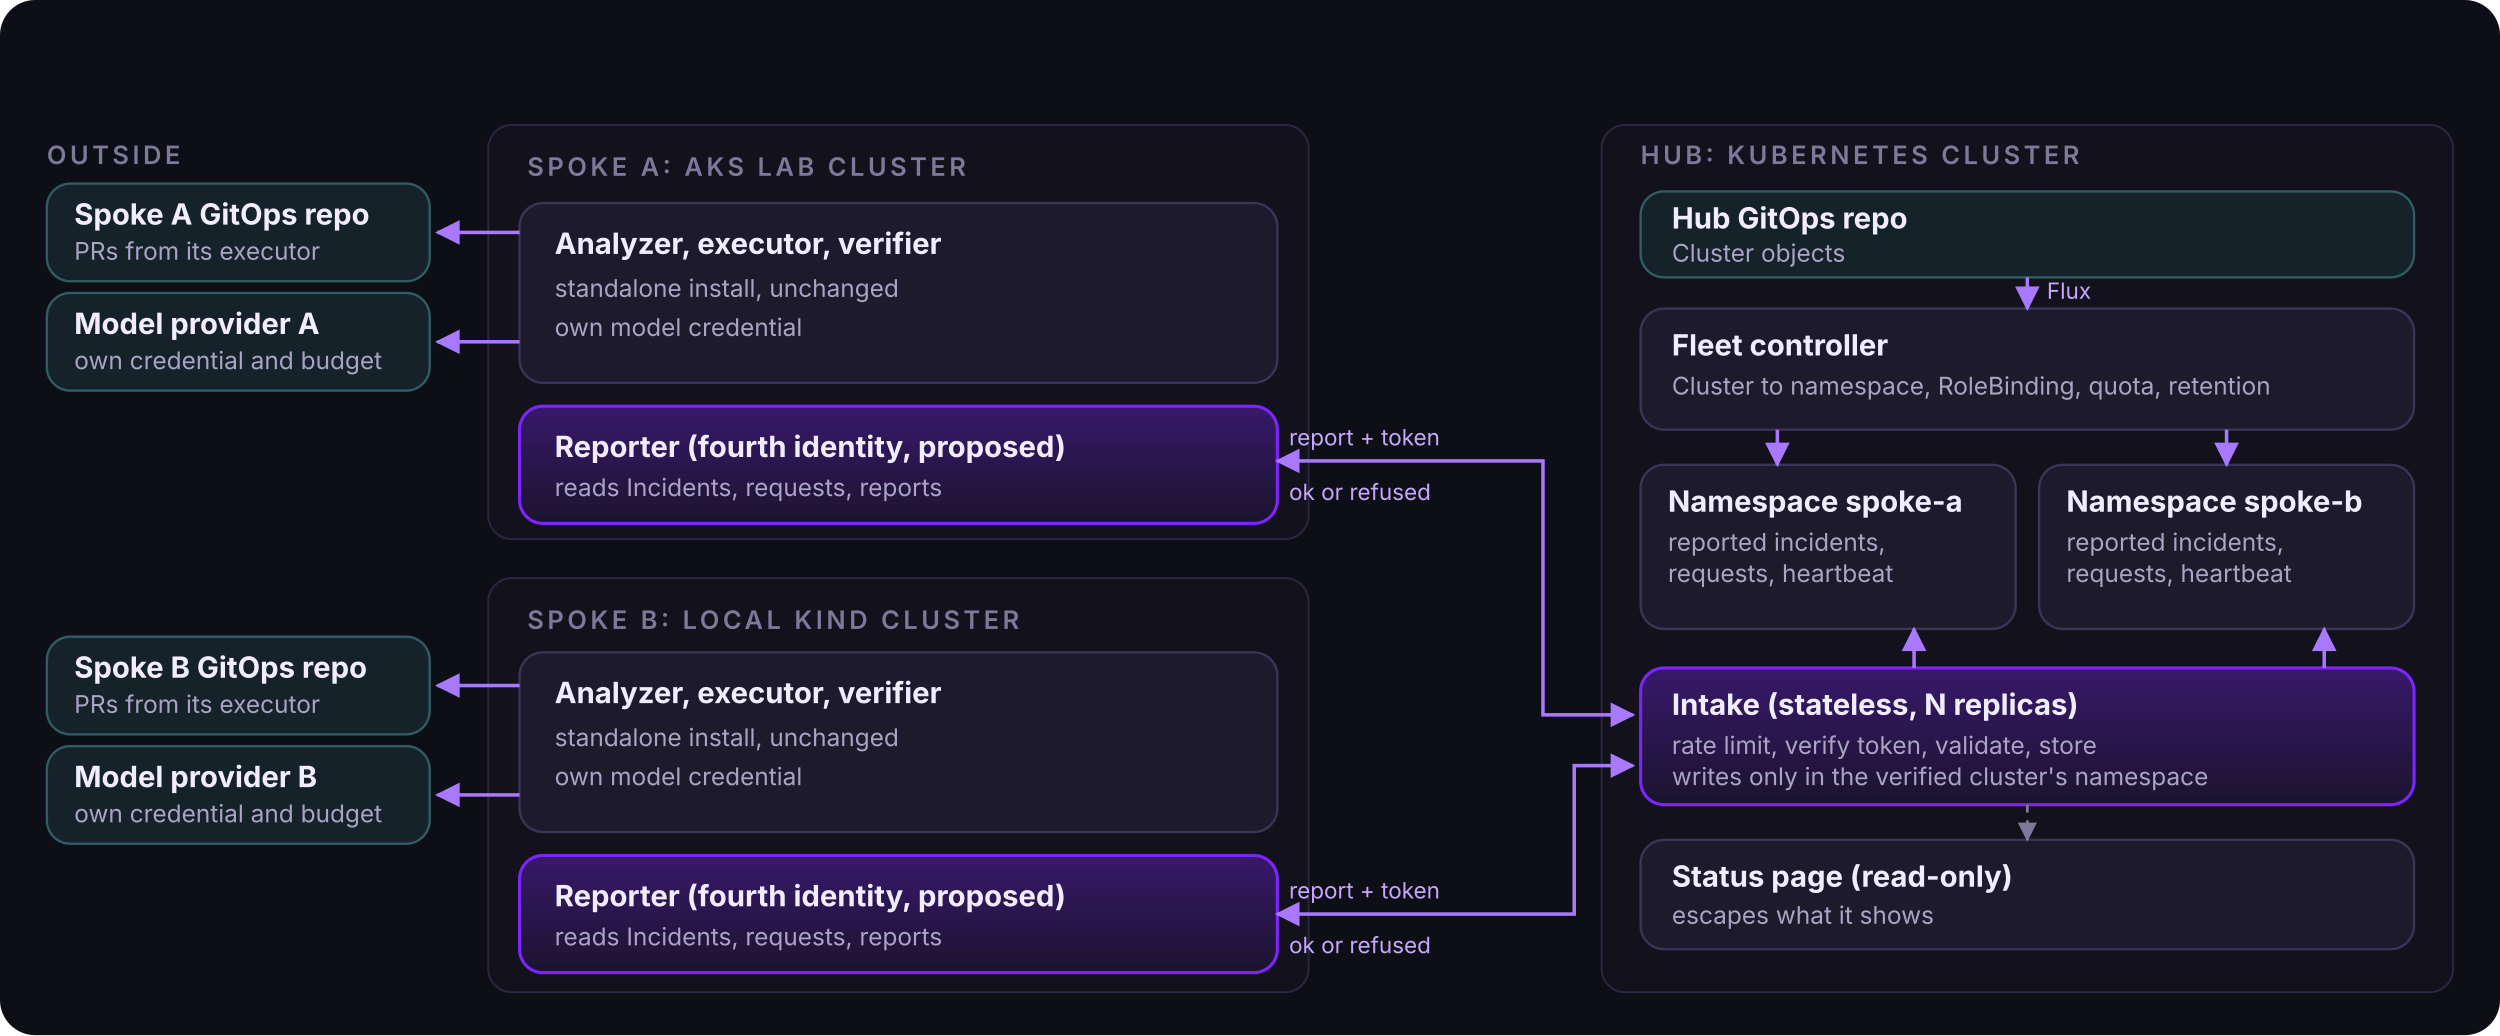
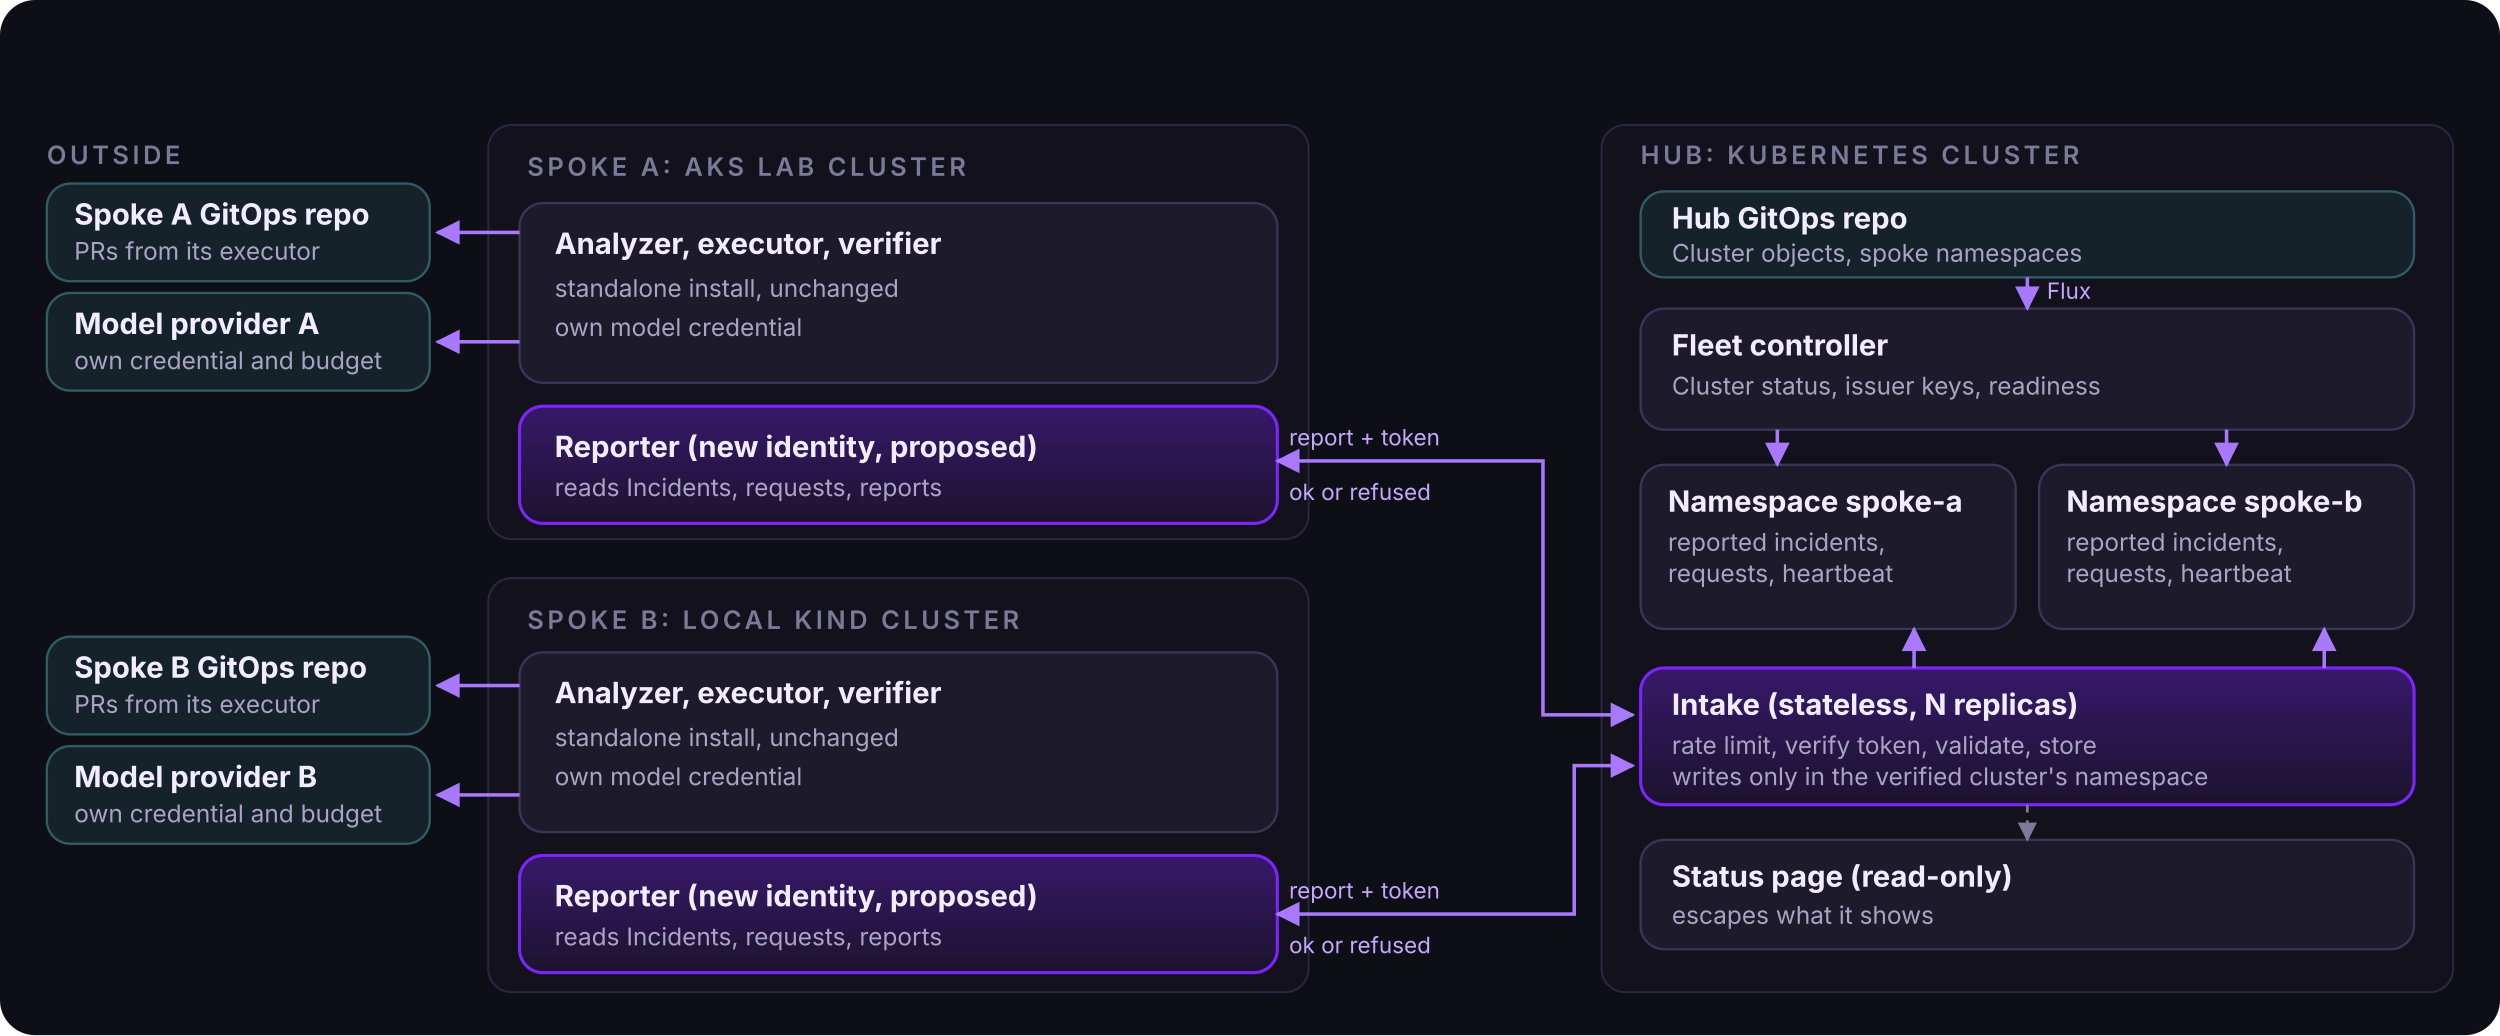
<svg xmlns="http://www.w3.org/2000/svg" viewBox="0 0 1280 530" role="img" aria-labelledby="t d" font-family="Inter, 'Segoe UI', system-ui, -apple-system, sans-serif">
  <defs>
    <marker id="a" viewBox="0 0 10 10" refX="9" refY="5" markerWidth="7" markerHeight="7" orient="auto-start-reverse">
      <path d="M0 0 10 5 0 10z" fill="#a879ff" />
    </marker>
    <marker id="m" viewBox="0 0 10 10" refX="9" refY="5" markerWidth="7" markerHeight="7" orient="auto-start-reverse">
      <path d="M0 0 10 5 0 10z" fill="#7d7999" />
    </marker>
    <linearGradient id="glow" x1="0" y1="0" x2="0" y2="1">
      <stop offset="0" stop-color="#7c24fc" stop-opacity=".35" />
      <stop offset="1" stop-color="#7c24fc" stop-opacity=".08" />
    </linearGradient>
    <style>
      .lane{fill:#13121c;stroke:#2a2740}
      .lanet{fill:#7d7999;font-size:13px;font-weight:600;letter-spacing:.14em}
      .box{fill:#1d1b2b;stroke:#3a3556;stroke-width:1.2}
      .key{fill:url(#glow);stroke:#7c24fc;stroke-width:1.6}
      .ext{fill:#16222a;stroke:#2f5d63;stroke-width:1.2}
      .bad{fill:#2a1720;stroke:#7a3348;stroke-width:1.2}
      .h{fill:#f1edff;font-size:15px;font-weight:650}
      .s{fill:#a9a4c4;font-size:12.5px}
      .f{stroke:#a879ff;stroke-width:1.8;fill:none}
      .r{stroke:#7d7999;stroke-width:1.4;fill:none;stroke-dasharray:4 4}
      .lbl{fill:#c6a8ff;font-size:11.5px}
      .no{fill:#ff8fa3;font-size:12px;font-weight:600}
    </style>
  </defs>
  <rect width="1280" height="530" rx="18" fill="#0e0e16" />
  <rect class="lane" x="250" y="64" width="420" height="212" rx="12" />
  <text class="lanet" x="270" y="90">SPOKE A: AKS LAB CLUSTER</text>
  <rect class="lane" x="250" y="296" width="420" height="212" rx="12" />
  <text class="lanet" x="270" y="322">SPOKE B: LOCAL KIND CLUSTER</text>
  <rect class="lane" x="820" y="64" width="436" height="444" rx="12" />
  <text class="lanet" x="840" y="84">HUB: KUBERNETES CLUSTER</text>
  <rect class="box" x="266" y="104" width="388" height="92" rx="12" />
  <text class="h" x="284" y="130">Analyzer, executor, verifier</text>
  <text class="s" x="284" y="152">standalone install, unchanged</text>
  <text class="s" x="284" y="172">own model credential</text>
  <rect class="key" x="266" y="208" width="388" height="60" rx="12" />
-   <text class="h" x="284" y="234">Reporter (fourth identity, proposed)</text>
+   <text class="h" x="284" y="234">Reporter (new identity, proposed)</text>
  <text class="s" x="284" y="254">reads Incidents, requests, reports</text>
  <rect class="box" x="266" y="334" width="388" height="92" rx="12" />
  <text class="h" x="284" y="360">Analyzer, executor, verifier</text>
  <text class="s" x="284" y="382">standalone install, unchanged</text>
  <text class="s" x="284" y="402">own model credential</text>
  <rect class="key" x="266" y="438" width="388" height="60" rx="12" />
-   <text class="h" x="284" y="464">Reporter (fourth identity, proposed)</text>
+   <text class="h" x="284" y="464">Reporter (new identity, proposed)</text>
  <text class="s" x="284" y="484">reads Incidents, requests, reports</text>
  <text class="lanet" x="24" y="84">OUTSIDE</text>
  <rect class="ext" x="24" y="94" width="196" height="50" rx="12" />
  <text class="h" x="38" y="115">Spoke A GitOps repo</text>
  <text class="s" x="38" y="133">PRs from its executor</text>
  <rect class="ext" x="24" y="150" width="196" height="50" rx="12" />
  <text class="h" x="38" y="171">Model provider A</text>
  <text class="s" x="38" y="189">own credential and budget</text>
  <rect class="ext" x="24" y="326" width="196" height="50" rx="12" />
  <text class="h" x="38" y="347">Spoke B GitOps repo</text>
  <text class="s" x="38" y="365">PRs from its executor</text>
  <rect class="ext" x="24" y="382" width="196" height="50" rx="12" />
  <text class="h" x="38" y="403">Model provider B</text>
  <text class="s" x="38" y="421">own credential and budget</text>
  <path class="f" d="M266 119H224" marker-end="url(#a)" />
  <path class="f" d="M266 175H224" marker-end="url(#a)" />
  <path class="f" d="M266 351H224" marker-end="url(#a)" />
  <path class="f" d="M266 407H224" marker-end="url(#a)" />
  <rect class="ext" x="840" y="98" width="396" height="44" rx="12" />
  <text class="h" x="856" y="117">Hub GitOps repo</text>
-   <text class="s" x="856" y="134">Cluster objects</text>
+   <text class="s" x="856" y="134">Cluster objects, spoke namespaces</text>
  <rect class="box" x="840" y="158" width="396" height="62" rx="12" />
  <text class="h" x="856" y="182">Fleet controller</text>
-   <text class="s" x="856" y="202">Cluster to namespace, RoleBinding, quota, retention</text>
+   <text class="s" x="856" y="202">Cluster status, issuer keys, readiness</text>
  <rect class="box" x="840" y="238" width="192" height="84" rx="12" />
  <text class="h" x="854" y="262">Namespace spoke-a</text>
  <text class="s" x="854" y="282">reported incidents,</text>
  <text class="s" x="854" y="298">requests, heartbeat</text>
  <rect class="box" x="1044" y="238" width="192" height="84" rx="12" />
  <text class="h" x="1058" y="262">Namespace spoke-b</text>
  <text class="s" x="1058" y="282">reported incidents,</text>
  <text class="s" x="1058" y="298">requests, heartbeat</text>
  <rect class="key" x="840" y="342" width="396" height="70" rx="12" />
  <text class="h" x="856" y="366">Intake (stateless, N replicas)</text>
  <text class="s" x="856" y="386">rate limit, verify token, validate, store</text>
  <text class="s" x="856" y="402">writes only in the verified cluster's namespace</text>
  <rect class="box" x="840" y="430" width="396" height="56" rx="12" />
  <text class="h" x="856" y="454">Status page (read-only)</text>
  <text class="s" x="856" y="473">escapes what it shows</text>
  <path class="f" d="M1038 142V158" marker-end="url(#a)" />
  <text class="lbl" x="1048" y="153">Flux</text>
  <path class="f" d="M910 220V238" marker-end="url(#a)" />
  <path class="f" d="M1140 220V238" marker-end="url(#a)" />
  <path class="f" d="M980 342V322" marker-end="url(#a)" />
  <path class="f" d="M1190 342V322" marker-end="url(#a)" />
  <path class="r" d="M1038 412V430" marker-end="url(#m)" />
  <path class="f" d="M654 236H790V366H836" marker-start="url(#a)" marker-end="url(#a)" />
  <path class="f" d="M654 468H806V392H836" marker-start="url(#a)" marker-end="url(#a)" />
  <text class="lbl" x="660" y="228">report + token</text>
  <text class="lbl" x="660" y="256">ok or refused</text>
  <text class="lbl" x="660" y="460">report + token</text>
  <text class="lbl" x="660" y="488">ok or refused</text>
</svg>
